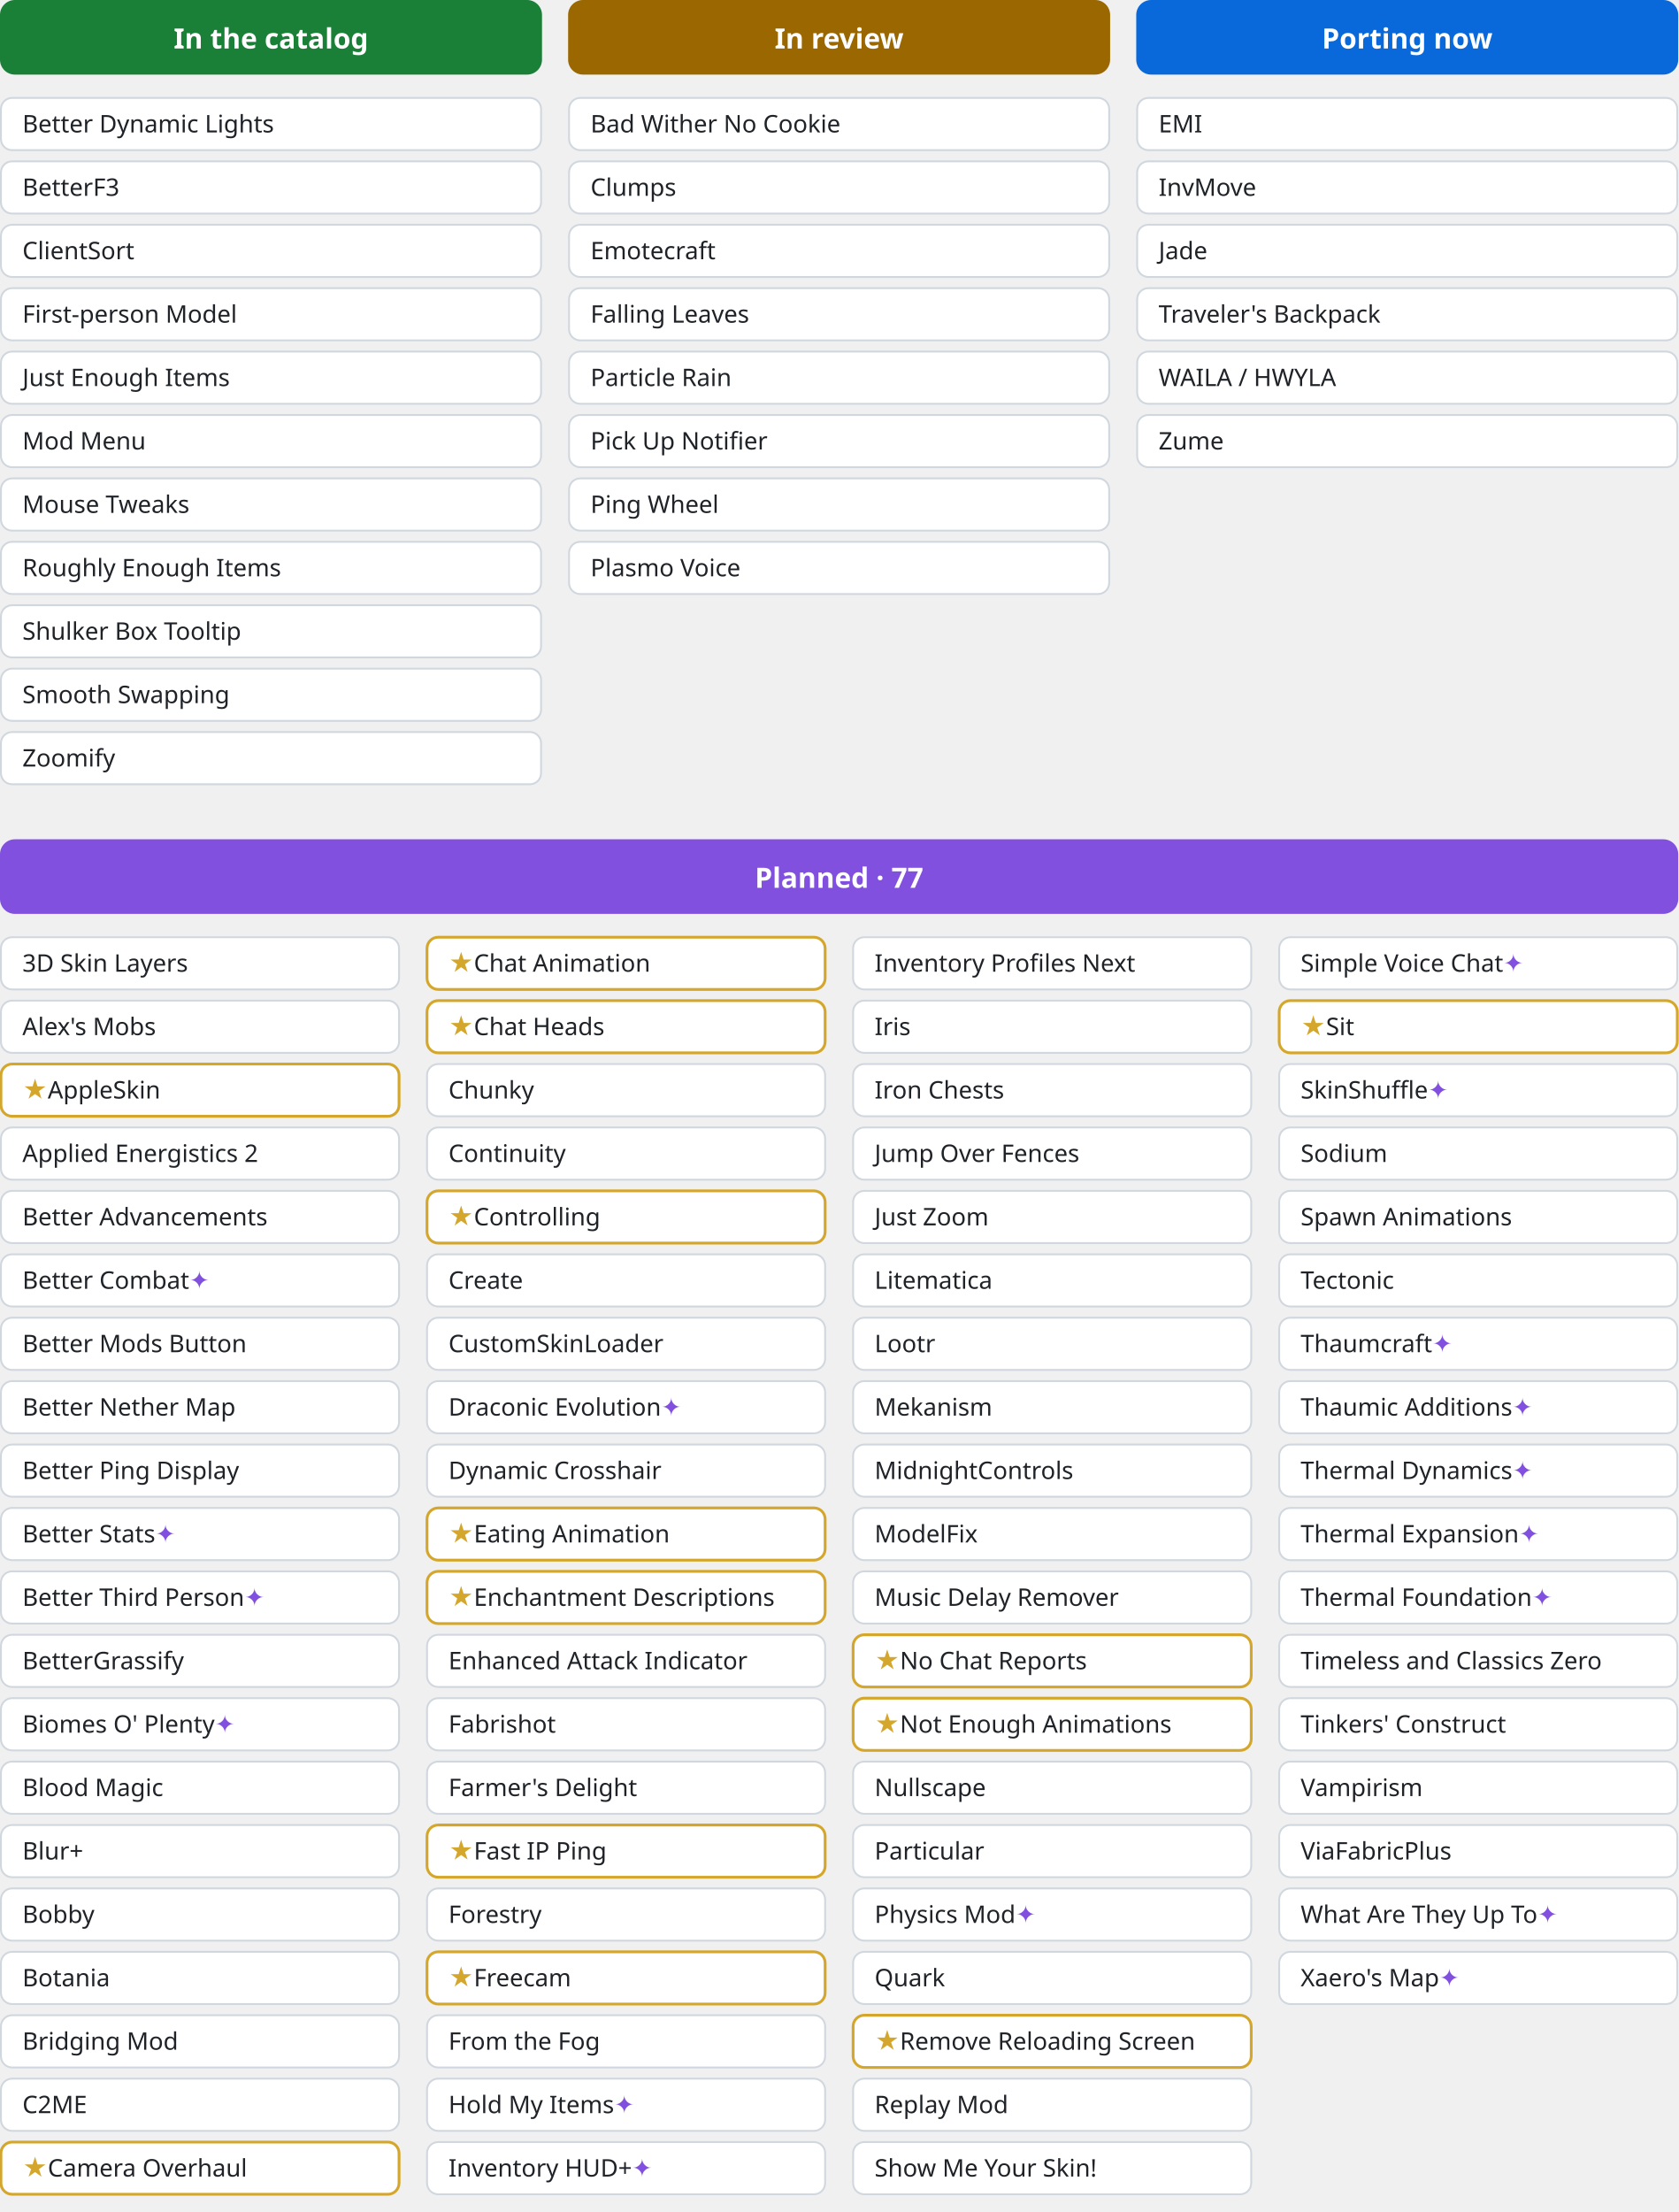
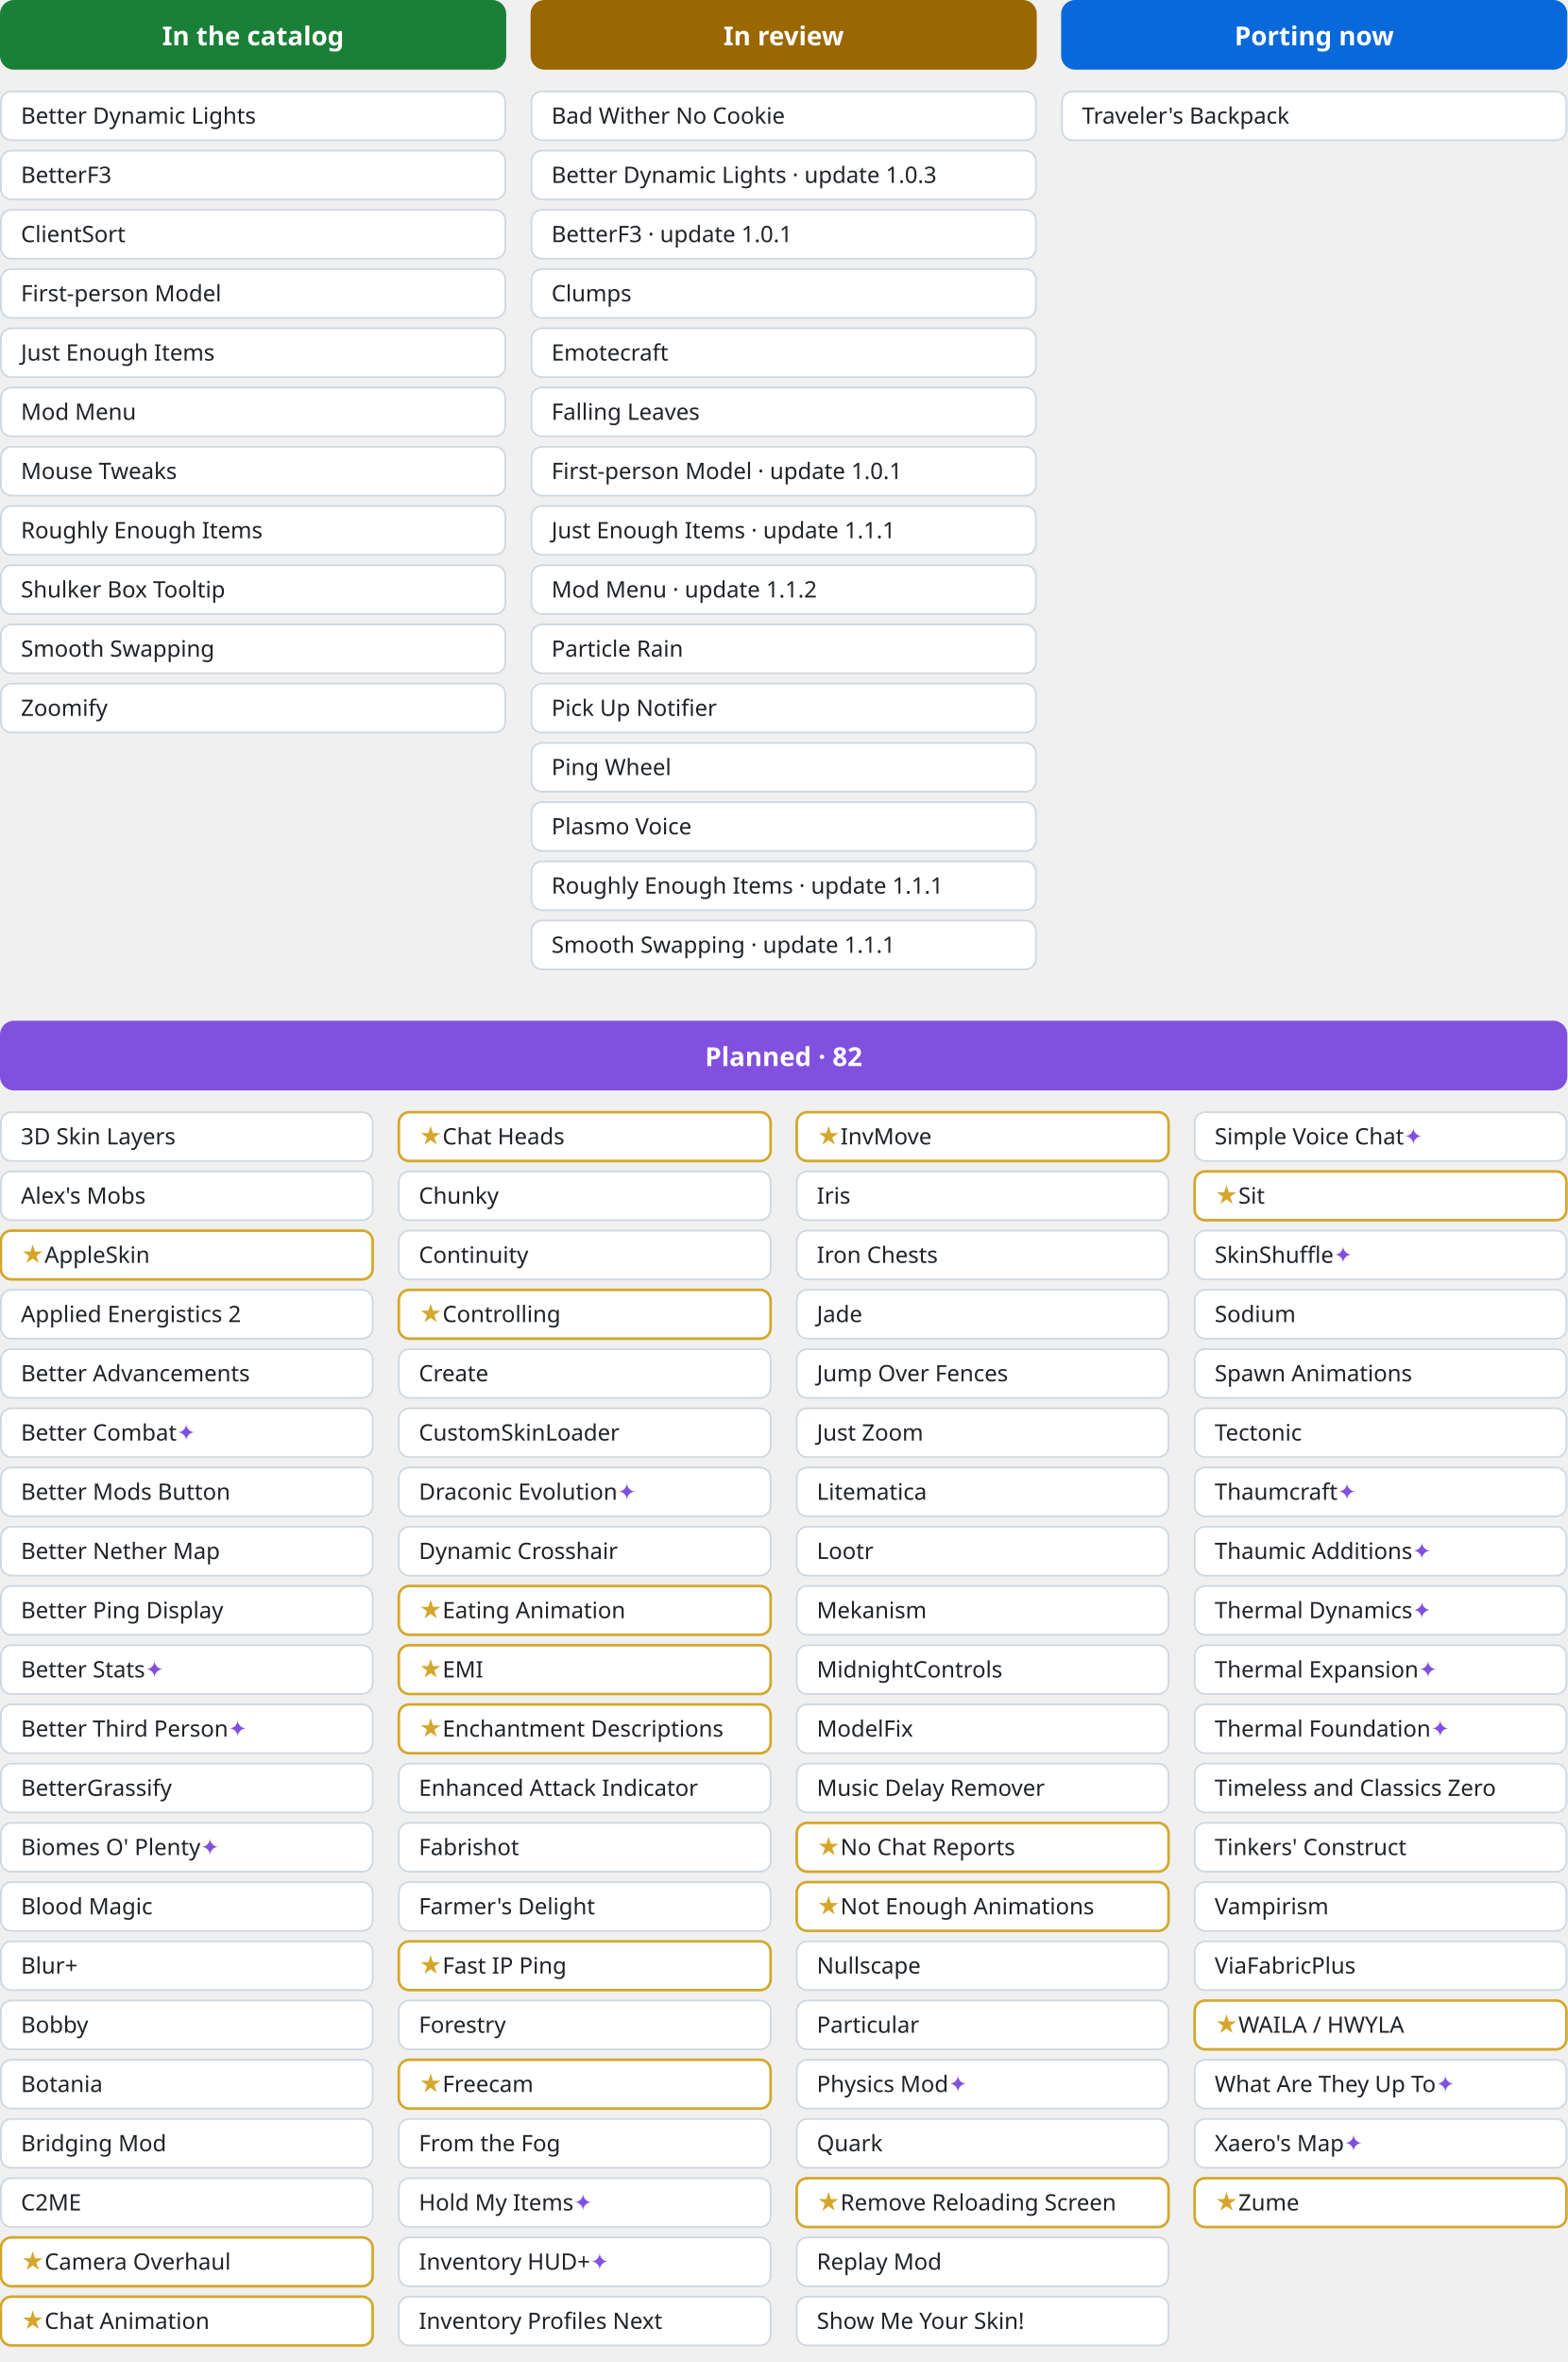
- <svg xmlns="http://www.w3.org/2000/svg" viewBox="0 0 900 1186" width="900" height="1186" role="img">
+ <svg xmlns="http://www.w3.org/2000/svg" viewBox="0 0 900 1356" width="900" height="1356" role="img">
  <style>
.bg{fill:#FFFFFF;stroke:#D0D7DE}.n{fill:#1F2328}.d{fill:#59636E}.a{fill:#818B98}
@media (prefers-color-scheme: dark){.bg{fill:#151B23;stroke:#3D444D}.n{fill:#F0F6FC}.d{fill:#9198A1}.a{fill:#6E7681}}
text{font-family:-apple-system,BlinkMacSystemFont,"Segoe UI","Noto Sans",Helvetica,Arial,sans-serif}
</style>
  <rect x="0" y="0" width="290.667" height="40" rx="8" fill="#1A7F37" />
  <text x="145.333" y="26" font-size="15" font-weight="600" fill="#fff" text-anchor="middle">In the catalog</text>
  <rect class="bg" x="0.5" y="52.5" width="289.667" height="28" rx="6" />
  <text class="n" x="12" y="71" font-size="13">Better Dynamic Lights</text>
  <rect class="bg" x="0.5" y="86.5" width="289.667" height="28" rx="6" />
  <text class="n" x="12" y="105" font-size="13">BetterF3</text>
  <rect class="bg" x="0.5" y="120.5" width="289.667" height="28" rx="6" />
  <text class="n" x="12" y="139" font-size="13">ClientSort</text>
  <rect class="bg" x="0.5" y="154.5" width="289.667" height="28" rx="6" />
  <text class="n" x="12" y="173" font-size="13">First-person Model</text>
  <rect class="bg" x="0.5" y="188.5" width="289.667" height="28" rx="6" />
  <text class="n" x="12" y="207" font-size="13">Just Enough Items</text>
  <rect class="bg" x="0.5" y="222.5" width="289.667" height="28" rx="6" />
  <text class="n" x="12" y="241" font-size="13">Mod Menu</text>
  <rect class="bg" x="0.5" y="256.5" width="289.667" height="28" rx="6" />
  <text class="n" x="12" y="275" font-size="13">Mouse Tweaks</text>
  <rect class="bg" x="0.5" y="290.5" width="289.667" height="28" rx="6" />
  <text class="n" x="12" y="309" font-size="13">Roughly Enough Items</text>
  <rect class="bg" x="0.5" y="324.5" width="289.667" height="28" rx="6" />
  <text class="n" x="12" y="343" font-size="13">Shulker Box Tooltip</text>
  <rect class="bg" x="0.5" y="358.5" width="289.667" height="28" rx="6" />
  <text class="n" x="12" y="377" font-size="13">Smooth Swapping</text>
  <rect class="bg" x="0.5" y="392.5" width="289.667" height="28" rx="6" />
  <text class="n" x="12" y="411" font-size="13">Zoomify</text>
  <rect x="304.667" y="0" width="290.667" height="40" rx="8" fill="#9A6700" />
  <text x="450" y="26" font-size="15" font-weight="600" fill="#fff" text-anchor="middle">In review</text>
  <rect class="bg" x="305.167" y="52.5" width="289.667" height="28" rx="6" />
  <text class="n" x="316.667" y="71" font-size="13">Bad Wither No Cookie</text>
  <rect class="bg" x="305.167" y="86.5" width="289.667" height="28" rx="6" />
-   <text class="n" x="316.667" y="105" font-size="13">Clumps</text>
+   <text class="n" x="316.667" y="105" font-size="13">Better Dynamic Lights · update 1.0.3</text>
  <rect class="bg" x="305.167" y="120.5" width="289.667" height="28" rx="6" />
-   <text class="n" x="316.667" y="139" font-size="13">Emotecraft</text>
+   <text class="n" x="316.667" y="139" font-size="13">BetterF3 · update 1.0.1</text>
  <rect class="bg" x="305.167" y="154.5" width="289.667" height="28" rx="6" />
-   <text class="n" x="316.667" y="173" font-size="13">Falling Leaves</text>
+   <text class="n" x="316.667" y="173" font-size="13">Clumps</text>
  <rect class="bg" x="305.167" y="188.5" width="289.667" height="28" rx="6" />
-   <text class="n" x="316.667" y="207" font-size="13">Particle Rain</text>
+   <text class="n" x="316.667" y="207" font-size="13">Emotecraft</text>
  <rect class="bg" x="305.167" y="222.5" width="289.667" height="28" rx="6" />
-   <text class="n" x="316.667" y="241" font-size="13">Pick Up Notifier</text>
+   <text class="n" x="316.667" y="241" font-size="13">Falling Leaves</text>
  <rect class="bg" x="305.167" y="256.5" width="289.667" height="28" rx="6" />
-   <text class="n" x="316.667" y="275" font-size="13">Ping Wheel</text>
+   <text class="n" x="316.667" y="275" font-size="13">First-person Model · update 1.0.1</text>
  <rect class="bg" x="305.167" y="290.5" width="289.667" height="28" rx="6" />
-   <text class="n" x="316.667" y="309" font-size="13">Plasmo Voice</text>
+   <text class="n" x="316.667" y="309" font-size="13">Just Enough Items · update 1.1.1</text>
+   <rect class="bg" x="305.167" y="324.5" width="289.667" height="28" rx="6" />
+   <text class="n" x="316.667" y="343" font-size="13">Mod Menu · update 1.1.2</text>
+   <rect class="bg" x="305.167" y="358.5" width="289.667" height="28" rx="6" />
+   <text class="n" x="316.667" y="377" font-size="13">Particle Rain</text>
+   <rect class="bg" x="305.167" y="392.5" width="289.667" height="28" rx="6" />
+   <text class="n" x="316.667" y="411" font-size="13">Pick Up Notifier</text>
+   <rect class="bg" x="305.167" y="426.5" width="289.667" height="28" rx="6" />
+   <text class="n" x="316.667" y="445" font-size="13">Ping Wheel</text>
+   <rect class="bg" x="305.167" y="460.5" width="289.667" height="28" rx="6" />
+   <text class="n" x="316.667" y="479" font-size="13">Plasmo Voice</text>
+   <rect class="bg" x="305.167" y="494.5" width="289.667" height="28" rx="6" />
+   <text class="n" x="316.667" y="513" font-size="13">Roughly Enough Items · update 1.1.1</text>
+   <rect class="bg" x="305.167" y="528.5" width="289.667" height="28" rx="6" />
+   <text class="n" x="316.667" y="547" font-size="13">Smooth Swapping · update 1.1.1</text>
  <rect x="609.333" y="0" width="290.667" height="40" rx="8" fill="#0969DA" />
  <text x="754.667" y="26" font-size="15" font-weight="600" fill="#fff" text-anchor="middle">Porting now</text>
  <rect class="bg" x="609.833" y="52.5" width="289.667" height="28" rx="6" />
-   <text class="n" x="621.333" y="71" font-size="13">EMI</text>
-   <rect class="bg" x="609.833" y="86.5" width="289.667" height="28" rx="6" />
-   <text class="n" x="621.333" y="105" font-size="13">InvMove</text>
-   <rect class="bg" x="609.833" y="120.5" width="289.667" height="28" rx="6" />
-   <text class="n" x="621.333" y="139" font-size="13">Jade</text>
-   <rect class="bg" x="609.833" y="154.5" width="289.667" height="28" rx="6" />
-   <text class="n" x="621.333" y="173" font-size="13">Traveler's Backpack</text>
-   <rect class="bg" x="609.833" y="188.5" width="289.667" height="28" rx="6" />
-   <text class="n" x="621.333" y="207" font-size="13">WAILA / HWYLA</text>
-   <rect class="bg" x="609.833" y="222.5" width="289.667" height="28" rx="6" />
-   <text class="n" x="621.333" y="241" font-size="13">Zume</text>
-   <rect x="0" y="450" width="900" height="40" rx="8" fill="#8250DF" />
-   <text x="450" y="476" font-size="15" font-weight="600" fill="#fff" text-anchor="middle">Planned · 77</text>
-   <rect class="bg" x="0.5" y="502.5" width="213.5" height="28" rx="6" />
-   <text class="n" x="12" y="521" font-size="13">3D Skin Layers</text>
-   <rect class="bg" x="0.5" y="536.5" width="213.5" height="28" rx="6" />
-   <text class="n" x="12" y="555" font-size="13">Alex's Mobs</text>
-   <rect class="bg" x="0.5" y="570.5" width="213.5" height="28" rx="6" style="stroke:#D4A72C;stroke-width:1.5" />
-   <text class="n" x="12" y="589" font-size="13">
+   <text class="n" x="621.333" y="71" font-size="13">Traveler's Backpack</text>
+   <rect x="0" y="586" width="900" height="40" rx="8" fill="#8250DF" />
+   <text x="450" y="612" font-size="15" font-weight="600" fill="#fff" text-anchor="middle">Planned · 82</text>
+   <rect class="bg" x="0.5" y="638.5" width="213.5" height="28" rx="6" />
+   <text class="n" x="12" y="657" font-size="13">3D Skin Layers</text>
+   <rect class="bg" x="0.5" y="672.5" width="213.5" height="28" rx="6" />
+   <text class="n" x="12" y="691" font-size="13">Alex's Mobs</text>
+   <rect class="bg" x="0.5" y="706.5" width="213.5" height="28" rx="6" style="stroke:#D4A72C;stroke-width:1.5" />
+   <text class="n" x="12" y="725" font-size="13">
    <tspan fill="#D4A72C">★ </tspan>AppleSkin</text>
-   <rect class="bg" x="0.5" y="604.5" width="213.5" height="28" rx="6" />
-   <text class="n" x="12" y="623" font-size="13">Applied Energistics 2</text>
-   <rect class="bg" x="0.5" y="638.5" width="213.5" height="28" rx="6" />
-   <text class="n" x="12" y="657" font-size="13">Better Advancements</text>
-   <rect class="bg" x="0.5" y="672.5" width="213.5" height="28" rx="6" />
-   <text class="n" x="12" y="691" font-size="13">Better Combat<tspan fill="#8250DF"> ✦</tspan>
-   </text>
-   <rect class="bg" x="0.5" y="706.5" width="213.5" height="28" rx="6" />
-   <text class="n" x="12" y="725" font-size="13">Better Mods Button</text>
  <rect class="bg" x="0.5" y="740.5" width="213.5" height="28" rx="6" />
-   <text class="n" x="12" y="759" font-size="13">Better Nether Map</text>
+   <text class="n" x="12" y="759" font-size="13">Applied Energistics 2</text>
  <rect class="bg" x="0.5" y="774.5" width="213.5" height="28" rx="6" />
-   <text class="n" x="12" y="793" font-size="13">Better Ping Display</text>
+   <text class="n" x="12" y="793" font-size="13">Better Advancements</text>
  <rect class="bg" x="0.5" y="808.5" width="213.5" height="28" rx="6" />
-   <text class="n" x="12" y="827" font-size="13">Better Stats<tspan fill="#8250DF"> ✦</tspan>
+   <text class="n" x="12" y="827" font-size="13">Better Combat<tspan fill="#8250DF"> ✦</tspan>
  </text>
  <rect class="bg" x="0.5" y="842.5" width="213.5" height="28" rx="6" />
-   <text class="n" x="12" y="861" font-size="13">Better Third Person<tspan fill="#8250DF"> ✦</tspan>
-   </text>
+   <text class="n" x="12" y="861" font-size="13">Better Mods Button</text>
  <rect class="bg" x="0.5" y="876.5" width="213.5" height="28" rx="6" />
-   <text class="n" x="12" y="895" font-size="13">BetterGrassify</text>
+   <text class="n" x="12" y="895" font-size="13">Better Nether Map</text>
  <rect class="bg" x="0.5" y="910.5" width="213.5" height="28" rx="6" />
-   <text class="n" x="12" y="929" font-size="13">Biomes O' Plenty<tspan fill="#8250DF"> ✦</tspan>
-   </text>
+   <text class="n" x="12" y="929" font-size="13">Better Ping Display</text>
  <rect class="bg" x="0.5" y="944.5" width="213.5" height="28" rx="6" />
-   <text class="n" x="12" y="963" font-size="13">Blood Magic</text>
+   <text class="n" x="12" y="963" font-size="13">Better Stats<tspan fill="#8250DF"> ✦</tspan>
+   </text>
  <rect class="bg" x="0.5" y="978.5" width="213.5" height="28" rx="6" />
-   <text class="n" x="12" y="997" font-size="13">Blur+</text>
+   <text class="n" x="12" y="997" font-size="13">Better Third Person<tspan fill="#8250DF"> ✦</tspan>
+   </text>
  <rect class="bg" x="0.5" y="1012.5" width="213.5" height="28" rx="6" />
-   <text class="n" x="12" y="1031" font-size="13">Bobby</text>
+   <text class="n" x="12" y="1031" font-size="13">BetterGrassify</text>
  <rect class="bg" x="0.5" y="1046.5" width="213.5" height="28" rx="6" />
-   <text class="n" x="12" y="1065" font-size="13">Botania</text>
+   <text class="n" x="12" y="1065" font-size="13">Biomes O' Plenty<tspan fill="#8250DF"> ✦</tspan>
+   </text>
  <rect class="bg" x="0.5" y="1080.5" width="213.5" height="28" rx="6" />
-   <text class="n" x="12" y="1099" font-size="13">Bridging Mod</text>
+   <text class="n" x="12" y="1099" font-size="13">Blood Magic</text>
  <rect class="bg" x="0.5" y="1114.5" width="213.5" height="28" rx="6" />
-   <text class="n" x="12" y="1133" font-size="13">C2ME</text>
-   <rect class="bg" x="0.5" y="1148.5" width="213.5" height="28" rx="6" style="stroke:#D4A72C;stroke-width:1.5" />
-   <text class="n" x="12" y="1167" font-size="13">
+   <text class="n" x="12" y="1133" font-size="13">Blur+</text>
+   <rect class="bg" x="0.5" y="1148.5" width="213.5" height="28" rx="6" />
+   <text class="n" x="12" y="1167" font-size="13">Bobby</text>
+   <rect class="bg" x="0.5" y="1182.5" width="213.5" height="28" rx="6" />
+   <text class="n" x="12" y="1201" font-size="13">Botania</text>
+   <rect class="bg" x="0.5" y="1216.5" width="213.5" height="28" rx="6" />
+   <text class="n" x="12" y="1235" font-size="13">Bridging Mod</text>
+   <rect class="bg" x="0.5" y="1250.5" width="213.5" height="28" rx="6" />
+   <text class="n" x="12" y="1269" font-size="13">C2ME</text>
+   <rect class="bg" x="0.5" y="1284.5" width="213.5" height="28" rx="6" style="stroke:#D4A72C;stroke-width:1.5" />
+   <text class="n" x="12" y="1303" font-size="13">
    <tspan fill="#D4A72C">★ </tspan>Camera Overhaul</text>
-   <rect class="bg" x="229" y="502.5" width="213.5" height="28" rx="6" style="stroke:#D4A72C;stroke-width:1.5" />
-   <text class="n" x="240.5" y="521" font-size="13">
+   <rect class="bg" x="0.5" y="1318.5" width="213.5" height="28" rx="6" style="stroke:#D4A72C;stroke-width:1.5" />
+   <text class="n" x="12" y="1337" font-size="13">
    <tspan fill="#D4A72C">★ </tspan>Chat Animation</text>
-   <rect class="bg" x="229" y="536.5" width="213.5" height="28" rx="6" style="stroke:#D4A72C;stroke-width:1.5" />
-   <text class="n" x="240.5" y="555" font-size="13">
-     <tspan fill="#D4A72C">★ </tspan>Chat Heads</text>
-   <rect class="bg" x="229" y="570.5" width="213.5" height="28" rx="6" />
-   <text class="n" x="240.5" y="589" font-size="13">Chunky</text>
-   <rect class="bg" x="229" y="604.5" width="213.5" height="28" rx="6" />
-   <text class="n" x="240.5" y="623" font-size="13">Continuity</text>
  <rect class="bg" x="229" y="638.5" width="213.5" height="28" rx="6" style="stroke:#D4A72C;stroke-width:1.5" />
  <text class="n" x="240.5" y="657" font-size="13">
+     <tspan fill="#D4A72C">★ </tspan>Chat Heads</text>
+   <rect class="bg" x="229" y="672.5" width="213.5" height="28" rx="6" />
+   <text class="n" x="240.5" y="691" font-size="13">Chunky</text>
+   <rect class="bg" x="229" y="706.5" width="213.5" height="28" rx="6" />
+   <text class="n" x="240.5" y="725" font-size="13">Continuity</text>
+   <rect class="bg" x="229" y="740.5" width="213.5" height="28" rx="6" style="stroke:#D4A72C;stroke-width:1.5" />
+   <text class="n" x="240.5" y="759" font-size="13">
    <tspan fill="#D4A72C">★ </tspan>Controlling</text>
-   <rect class="bg" x="229" y="672.5" width="213.5" height="28" rx="6" />
-   <text class="n" x="240.5" y="691" font-size="13">Create</text>
-   <rect class="bg" x="229" y="706.5" width="213.5" height="28" rx="6" />
-   <text class="n" x="240.5" y="725" font-size="13">CustomSkinLoader</text>
-   <rect class="bg" x="229" y="740.5" width="213.5" height="28" rx="6" />
-   <text class="n" x="240.5" y="759" font-size="13">Draconic Evolution<tspan fill="#8250DF"> ✦</tspan>
-   </text>
  <rect class="bg" x="229" y="774.5" width="213.5" height="28" rx="6" />
-   <text class="n" x="240.5" y="793" font-size="13">Dynamic Crosshair</text>
-   <rect class="bg" x="229" y="808.5" width="213.5" height="28" rx="6" style="stroke:#D4A72C;stroke-width:1.5" />
-   <text class="n" x="240.5" y="827" font-size="13">
+   <text class="n" x="240.5" y="793" font-size="13">Create</text>
+   <rect class="bg" x="229" y="808.5" width="213.5" height="28" rx="6" />
+   <text class="n" x="240.5" y="827" font-size="13">CustomSkinLoader</text>
+   <rect class="bg" x="229" y="842.5" width="213.5" height="28" rx="6" />
+   <text class="n" x="240.5" y="861" font-size="13">Draconic Evolution<tspan fill="#8250DF"> ✦</tspan>
+   </text>
+   <rect class="bg" x="229" y="876.5" width="213.5" height="28" rx="6" />
+   <text class="n" x="240.5" y="895" font-size="13">Dynamic Crosshair</text>
+   <rect class="bg" x="229" y="910.5" width="213.5" height="28" rx="6" style="stroke:#D4A72C;stroke-width:1.5" />
+   <text class="n" x="240.5" y="929" font-size="13">
    <tspan fill="#D4A72C">★ </tspan>Eating Animation</text>
-   <rect class="bg" x="229" y="842.5" width="213.5" height="28" rx="6" style="stroke:#D4A72C;stroke-width:1.5" />
-   <text class="n" x="240.5" y="861" font-size="13">
-     <tspan fill="#D4A72C">★ </tspan>Enchantment Descriptions</text>
-   <rect class="bg" x="229" y="876.5" width="213.5" height="28" rx="6" />
-   <text class="n" x="240.5" y="895" font-size="13">Enhanced Attack Indicator</text>
-   <rect class="bg" x="229" y="910.5" width="213.5" height="28" rx="6" />
-   <text class="n" x="240.5" y="929" font-size="13">Fabrishot</text>
-   <rect class="bg" x="229" y="944.5" width="213.5" height="28" rx="6" />
-   <text class="n" x="240.5" y="963" font-size="13">Farmer's Delight</text>
+   <rect class="bg" x="229" y="944.5" width="213.5" height="28" rx="6" style="stroke:#D4A72C;stroke-width:1.5" />
+   <text class="n" x="240.5" y="963" font-size="13">
+     <tspan fill="#D4A72C">★ </tspan>EMI</text>
  <rect class="bg" x="229" y="978.5" width="213.5" height="28" rx="6" style="stroke:#D4A72C;stroke-width:1.5" />
  <text class="n" x="240.5" y="997" font-size="13">
+     <tspan fill="#D4A72C">★ </tspan>Enchantment Descriptions</text>
+   <rect class="bg" x="229" y="1012.5" width="213.5" height="28" rx="6" />
+   <text class="n" x="240.5" y="1031" font-size="13">Enhanced Attack Indicator</text>
+   <rect class="bg" x="229" y="1046.5" width="213.5" height="28" rx="6" />
+   <text class="n" x="240.5" y="1065" font-size="13">Fabrishot</text>
+   <rect class="bg" x="229" y="1080.5" width="213.5" height="28" rx="6" />
+   <text class="n" x="240.5" y="1099" font-size="13">Farmer's Delight</text>
+   <rect class="bg" x="229" y="1114.5" width="213.5" height="28" rx="6" style="stroke:#D4A72C;stroke-width:1.5" />
+   <text class="n" x="240.5" y="1133" font-size="13">
    <tspan fill="#D4A72C">★ </tspan>Fast IP Ping</text>
-   <rect class="bg" x="229" y="1012.5" width="213.5" height="28" rx="6" />
-   <text class="n" x="240.5" y="1031" font-size="13">Forestry</text>
-   <rect class="bg" x="229" y="1046.5" width="213.5" height="28" rx="6" style="stroke:#D4A72C;stroke-width:1.5" />
-   <text class="n" x="240.5" y="1065" font-size="13">
+   <rect class="bg" x="229" y="1148.5" width="213.5" height="28" rx="6" />
+   <text class="n" x="240.5" y="1167" font-size="13">Forestry</text>
+   <rect class="bg" x="229" y="1182.5" width="213.5" height="28" rx="6" style="stroke:#D4A72C;stroke-width:1.5" />
+   <text class="n" x="240.5" y="1201" font-size="13">
    <tspan fill="#D4A72C">★ </tspan>Freecam</text>
-   <rect class="bg" x="229" y="1080.5" width="213.5" height="28" rx="6" />
-   <text class="n" x="240.5" y="1099" font-size="13">From the Fog</text>
-   <rect class="bg" x="229" y="1114.5" width="213.5" height="28" rx="6" />
-   <text class="n" x="240.5" y="1133" font-size="13">Hold My Items<tspan fill="#8250DF"> ✦</tspan>
-   </text>
-   <rect class="bg" x="229" y="1148.5" width="213.5" height="28" rx="6" />
-   <text class="n" x="240.5" y="1167" font-size="13">Inventory HUD+<tspan fill="#8250DF"> ✦</tspan>
-   </text>
-   <rect class="bg" x="457.5" y="502.5" width="213.5" height="28" rx="6" />
-   <text class="n" x="469" y="521" font-size="13">Inventory Profiles Next</text>
-   <rect class="bg" x="457.5" y="536.5" width="213.5" height="28" rx="6" />
-   <text class="n" x="469" y="555" font-size="13">Iris</text>
-   <rect class="bg" x="457.5" y="570.5" width="213.5" height="28" rx="6" />
-   <text class="n" x="469" y="589" font-size="13">Iron Chests</text>
-   <rect class="bg" x="457.5" y="604.5" width="213.5" height="28" rx="6" />
-   <text class="n" x="469" y="623" font-size="13">Jump Over Fences</text>
-   <rect class="bg" x="457.5" y="638.5" width="213.5" height="28" rx="6" />
-   <text class="n" x="469" y="657" font-size="13">Just Zoom</text>
+   <rect class="bg" x="229" y="1216.5" width="213.5" height="28" rx="6" />
+   <text class="n" x="240.5" y="1235" font-size="13">From the Fog</text>
+   <rect class="bg" x="229" y="1250.5" width="213.5" height="28" rx="6" />
+   <text class="n" x="240.5" y="1269" font-size="13">Hold My Items<tspan fill="#8250DF"> ✦</tspan>
+   </text>
+   <rect class="bg" x="229" y="1284.5" width="213.5" height="28" rx="6" />
+   <text class="n" x="240.5" y="1303" font-size="13">Inventory HUD+<tspan fill="#8250DF"> ✦</tspan>
+   </text>
+   <rect class="bg" x="229" y="1318.5" width="213.5" height="28" rx="6" />
+   <text class="n" x="240.5" y="1337" font-size="13">Inventory Profiles Next</text>
+   <rect class="bg" x="457.5" y="638.5" width="213.5" height="28" rx="6" style="stroke:#D4A72C;stroke-width:1.5" />
+   <text class="n" x="469" y="657" font-size="13">
+     <tspan fill="#D4A72C">★ </tspan>InvMove</text>
  <rect class="bg" x="457.5" y="672.5" width="213.5" height="28" rx="6" />
-   <text class="n" x="469" y="691" font-size="13">Litematica</text>
+   <text class="n" x="469" y="691" font-size="13">Iris</text>
  <rect class="bg" x="457.5" y="706.5" width="213.5" height="28" rx="6" />
-   <text class="n" x="469" y="725" font-size="13">Lootr</text>
+   <text class="n" x="469" y="725" font-size="13">Iron Chests</text>
  <rect class="bg" x="457.5" y="740.5" width="213.5" height="28" rx="6" />
-   <text class="n" x="469" y="759" font-size="13">Mekanism</text>
+   <text class="n" x="469" y="759" font-size="13">Jade</text>
  <rect class="bg" x="457.5" y="774.5" width="213.5" height="28" rx="6" />
-   <text class="n" x="469" y="793" font-size="13">MidnightControls</text>
+   <text class="n" x="469" y="793" font-size="13">Jump Over Fences</text>
  <rect class="bg" x="457.5" y="808.5" width="213.5" height="28" rx="6" />
-   <text class="n" x="469" y="827" font-size="13">ModelFix</text>
+   <text class="n" x="469" y="827" font-size="13">Just Zoom</text>
  <rect class="bg" x="457.5" y="842.5" width="213.5" height="28" rx="6" />
-   <text class="n" x="469" y="861" font-size="13">Music Delay Remover</text>
-   <rect class="bg" x="457.5" y="876.5" width="213.5" height="28" rx="6" style="stroke:#D4A72C;stroke-width:1.5" />
-   <text class="n" x="469" y="895" font-size="13">
+   <text class="n" x="469" y="861" font-size="13">Litematica</text>
+   <rect class="bg" x="457.5" y="876.5" width="213.5" height="28" rx="6" />
+   <text class="n" x="469" y="895" font-size="13">Lootr</text>
+   <rect class="bg" x="457.5" y="910.5" width="213.5" height="28" rx="6" />
+   <text class="n" x="469" y="929" font-size="13">Mekanism</text>
+   <rect class="bg" x="457.5" y="944.5" width="213.5" height="28" rx="6" />
+   <text class="n" x="469" y="963" font-size="13">MidnightControls</text>
+   <rect class="bg" x="457.5" y="978.5" width="213.5" height="28" rx="6" />
+   <text class="n" x="469" y="997" font-size="13">ModelFix</text>
+   <rect class="bg" x="457.5" y="1012.5" width="213.5" height="28" rx="6" />
+   <text class="n" x="469" y="1031" font-size="13">Music Delay Remover</text>
+   <rect class="bg" x="457.5" y="1046.5" width="213.5" height="28" rx="6" style="stroke:#D4A72C;stroke-width:1.5" />
+   <text class="n" x="469" y="1065" font-size="13">
    <tspan fill="#D4A72C">★ </tspan>No Chat Reports</text>
-   <rect class="bg" x="457.5" y="910.5" width="213.5" height="28" rx="6" style="stroke:#D4A72C;stroke-width:1.5" />
-   <text class="n" x="469" y="929" font-size="13">
-     <tspan fill="#D4A72C">★ </tspan>Not Enough Animations</text>
-   <rect class="bg" x="457.5" y="944.5" width="213.5" height="28" rx="6" />
-   <text class="n" x="469" y="963" font-size="13">Nullscape</text>
-   <rect class="bg" x="457.5" y="978.5" width="213.5" height="28" rx="6" />
-   <text class="n" x="469" y="997" font-size="13">Particular</text>
-   <rect class="bg" x="457.5" y="1012.5" width="213.5" height="28" rx="6" />
-   <text class="n" x="469" y="1031" font-size="13">Physics Mod<tspan fill="#8250DF"> ✦</tspan>
-   </text>
-   <rect class="bg" x="457.5" y="1046.5" width="213.5" height="28" rx="6" />
-   <text class="n" x="469" y="1065" font-size="13">Quark</text>
  <rect class="bg" x="457.5" y="1080.5" width="213.5" height="28" rx="6" style="stroke:#D4A72C;stroke-width:1.5" />
  <text class="n" x="469" y="1099" font-size="13">
+     <tspan fill="#D4A72C">★ </tspan>Not Enough Animations</text>
+   <rect class="bg" x="457.5" y="1114.5" width="213.5" height="28" rx="6" />
+   <text class="n" x="469" y="1133" font-size="13">Nullscape</text>
+   <rect class="bg" x="457.5" y="1148.5" width="213.5" height="28" rx="6" />
+   <text class="n" x="469" y="1167" font-size="13">Particular</text>
+   <rect class="bg" x="457.5" y="1182.5" width="213.5" height="28" rx="6" />
+   <text class="n" x="469" y="1201" font-size="13">Physics Mod<tspan fill="#8250DF"> ✦</tspan>
+   </text>
+   <rect class="bg" x="457.5" y="1216.5" width="213.5" height="28" rx="6" />
+   <text class="n" x="469" y="1235" font-size="13">Quark</text>
+   <rect class="bg" x="457.5" y="1250.5" width="213.5" height="28" rx="6" style="stroke:#D4A72C;stroke-width:1.5" />
+   <text class="n" x="469" y="1269" font-size="13">
    <tspan fill="#D4A72C">★ </tspan>Remove Reloading Screen</text>
-   <rect class="bg" x="457.5" y="1114.5" width="213.5" height="28" rx="6" />
-   <text class="n" x="469" y="1133" font-size="13">Replay Mod</text>
-   <rect class="bg" x="457.5" y="1148.5" width="213.5" height="28" rx="6" />
-   <text class="n" x="469" y="1167" font-size="13">Show Me Your Skin!</text>
-   <rect class="bg" x="686" y="502.5" width="213.5" height="28" rx="6" />
-   <text class="n" x="697.5" y="521" font-size="13">Simple Voice Chat<tspan fill="#8250DF"> ✦</tspan>
-   </text>
-   <rect class="bg" x="686" y="536.5" width="213.5" height="28" rx="6" style="stroke:#D4A72C;stroke-width:1.5" />
-   <text class="n" x="697.5" y="555" font-size="13">
+   <rect class="bg" x="457.5" y="1284.5" width="213.5" height="28" rx="6" />
+   <text class="n" x="469" y="1303" font-size="13">Replay Mod</text>
+   <rect class="bg" x="457.5" y="1318.5" width="213.5" height="28" rx="6" />
+   <text class="n" x="469" y="1337" font-size="13">Show Me Your Skin!</text>
+   <rect class="bg" x="686" y="638.5" width="213.5" height="28" rx="6" />
+   <text class="n" x="697.5" y="657" font-size="13">Simple Voice Chat<tspan fill="#8250DF"> ✦</tspan>
+   </text>
+   <rect class="bg" x="686" y="672.5" width="213.5" height="28" rx="6" style="stroke:#D4A72C;stroke-width:1.5" />
+   <text class="n" x="697.5" y="691" font-size="13">
    <tspan fill="#D4A72C">★ </tspan>Sit</text>
-   <rect class="bg" x="686" y="570.5" width="213.5" height="28" rx="6" />
-   <text class="n" x="697.5" y="589" font-size="13">SkinShuffle<tspan fill="#8250DF"> ✦</tspan>
-   </text>
-   <rect class="bg" x="686" y="604.5" width="213.5" height="28" rx="6" />
-   <text class="n" x="697.5" y="623" font-size="13">Sodium</text>
-   <rect class="bg" x="686" y="638.5" width="213.5" height="28" rx="6" />
-   <text class="n" x="697.5" y="657" font-size="13">Spawn Animations</text>
-   <rect class="bg" x="686" y="672.5" width="213.5" height="28" rx="6" />
-   <text class="n" x="697.5" y="691" font-size="13">Tectonic</text>
  <rect class="bg" x="686" y="706.5" width="213.5" height="28" rx="6" />
-   <text class="n" x="697.5" y="725" font-size="13">Thaumcraft<tspan fill="#8250DF"> ✦</tspan>
+   <text class="n" x="697.5" y="725" font-size="13">SkinShuffle<tspan fill="#8250DF"> ✦</tspan>
  </text>
  <rect class="bg" x="686" y="740.5" width="213.5" height="28" rx="6" />
-   <text class="n" x="697.5" y="759" font-size="13">Thaumic Additions<tspan fill="#8250DF"> ✦</tspan>
-   </text>
+   <text class="n" x="697.5" y="759" font-size="13">Sodium</text>
  <rect class="bg" x="686" y="774.5" width="213.5" height="28" rx="6" />
-   <text class="n" x="697.5" y="793" font-size="13">Thermal Dynamics<tspan fill="#8250DF"> ✦</tspan>
-   </text>
+   <text class="n" x="697.5" y="793" font-size="13">Spawn Animations</text>
  <rect class="bg" x="686" y="808.5" width="213.5" height="28" rx="6" />
-   <text class="n" x="697.5" y="827" font-size="13">Thermal Expansion<tspan fill="#8250DF"> ✦</tspan>
-   </text>
+   <text class="n" x="697.5" y="827" font-size="13">Tectonic</text>
  <rect class="bg" x="686" y="842.5" width="213.5" height="28" rx="6" />
-   <text class="n" x="697.5" y="861" font-size="13">Thermal Foundation<tspan fill="#8250DF"> ✦</tspan>
+   <text class="n" x="697.5" y="861" font-size="13">Thaumcraft<tspan fill="#8250DF"> ✦</tspan>
  </text>
  <rect class="bg" x="686" y="876.5" width="213.5" height="28" rx="6" />
-   <text class="n" x="697.5" y="895" font-size="13">Timeless and Classics Zero</text>
+   <text class="n" x="697.5" y="895" font-size="13">Thaumic Additions<tspan fill="#8250DF"> ✦</tspan>
+   </text>
  <rect class="bg" x="686" y="910.5" width="213.5" height="28" rx="6" />
-   <text class="n" x="697.5" y="929" font-size="13">Tinkers' Construct</text>
+   <text class="n" x="697.5" y="929" font-size="13">Thermal Dynamics<tspan fill="#8250DF"> ✦</tspan>
+   </text>
  <rect class="bg" x="686" y="944.5" width="213.5" height="28" rx="6" />
-   <text class="n" x="697.5" y="963" font-size="13">Vampirism</text>
+   <text class="n" x="697.5" y="963" font-size="13">Thermal Expansion<tspan fill="#8250DF"> ✦</tspan>
+   </text>
  <rect class="bg" x="686" y="978.5" width="213.5" height="28" rx="6" />
-   <text class="n" x="697.5" y="997" font-size="13">ViaFabricPlus</text>
+   <text class="n" x="697.5" y="997" font-size="13">Thermal Foundation<tspan fill="#8250DF"> ✦</tspan>
+   </text>
  <rect class="bg" x="686" y="1012.5" width="213.5" height="28" rx="6" />
-   <text class="n" x="697.5" y="1031" font-size="13">What Are They Up To<tspan fill="#8250DF"> ✦</tspan>
-   </text>
+   <text class="n" x="697.5" y="1031" font-size="13">Timeless and Classics Zero</text>
  <rect class="bg" x="686" y="1046.5" width="213.5" height="28" rx="6" />
-   <text class="n" x="697.5" y="1065" font-size="13">Xaero's Map<tspan fill="#8250DF"> ✦</tspan>
-   </text>
+   <text class="n" x="697.5" y="1065" font-size="13">Tinkers' Construct</text>
+   <rect class="bg" x="686" y="1080.5" width="213.5" height="28" rx="6" />
+   <text class="n" x="697.5" y="1099" font-size="13">Vampirism</text>
+   <rect class="bg" x="686" y="1114.5" width="213.5" height="28" rx="6" />
+   <text class="n" x="697.5" y="1133" font-size="13">ViaFabricPlus</text>
+   <rect class="bg" x="686" y="1148.5" width="213.5" height="28" rx="6" style="stroke:#D4A72C;stroke-width:1.5" />
+   <text class="n" x="697.5" y="1167" font-size="13">
+     <tspan fill="#D4A72C">★ </tspan>WAILA / HWYLA</text>
+   <rect class="bg" x="686" y="1182.5" width="213.5" height="28" rx="6" />
+   <text class="n" x="697.5" y="1201" font-size="13">What Are They Up To<tspan fill="#8250DF"> ✦</tspan>
+   </text>
+   <rect class="bg" x="686" y="1216.5" width="213.5" height="28" rx="6" />
+   <text class="n" x="697.5" y="1235" font-size="13">Xaero's Map<tspan fill="#8250DF"> ✦</tspan>
+   </text>
+   <rect class="bg" x="686" y="1250.5" width="213.5" height="28" rx="6" style="stroke:#D4A72C;stroke-width:1.5" />
+   <text class="n" x="697.5" y="1269" font-size="13">
+     <tspan fill="#D4A72C">★ </tspan>Zume</text>
</svg>
